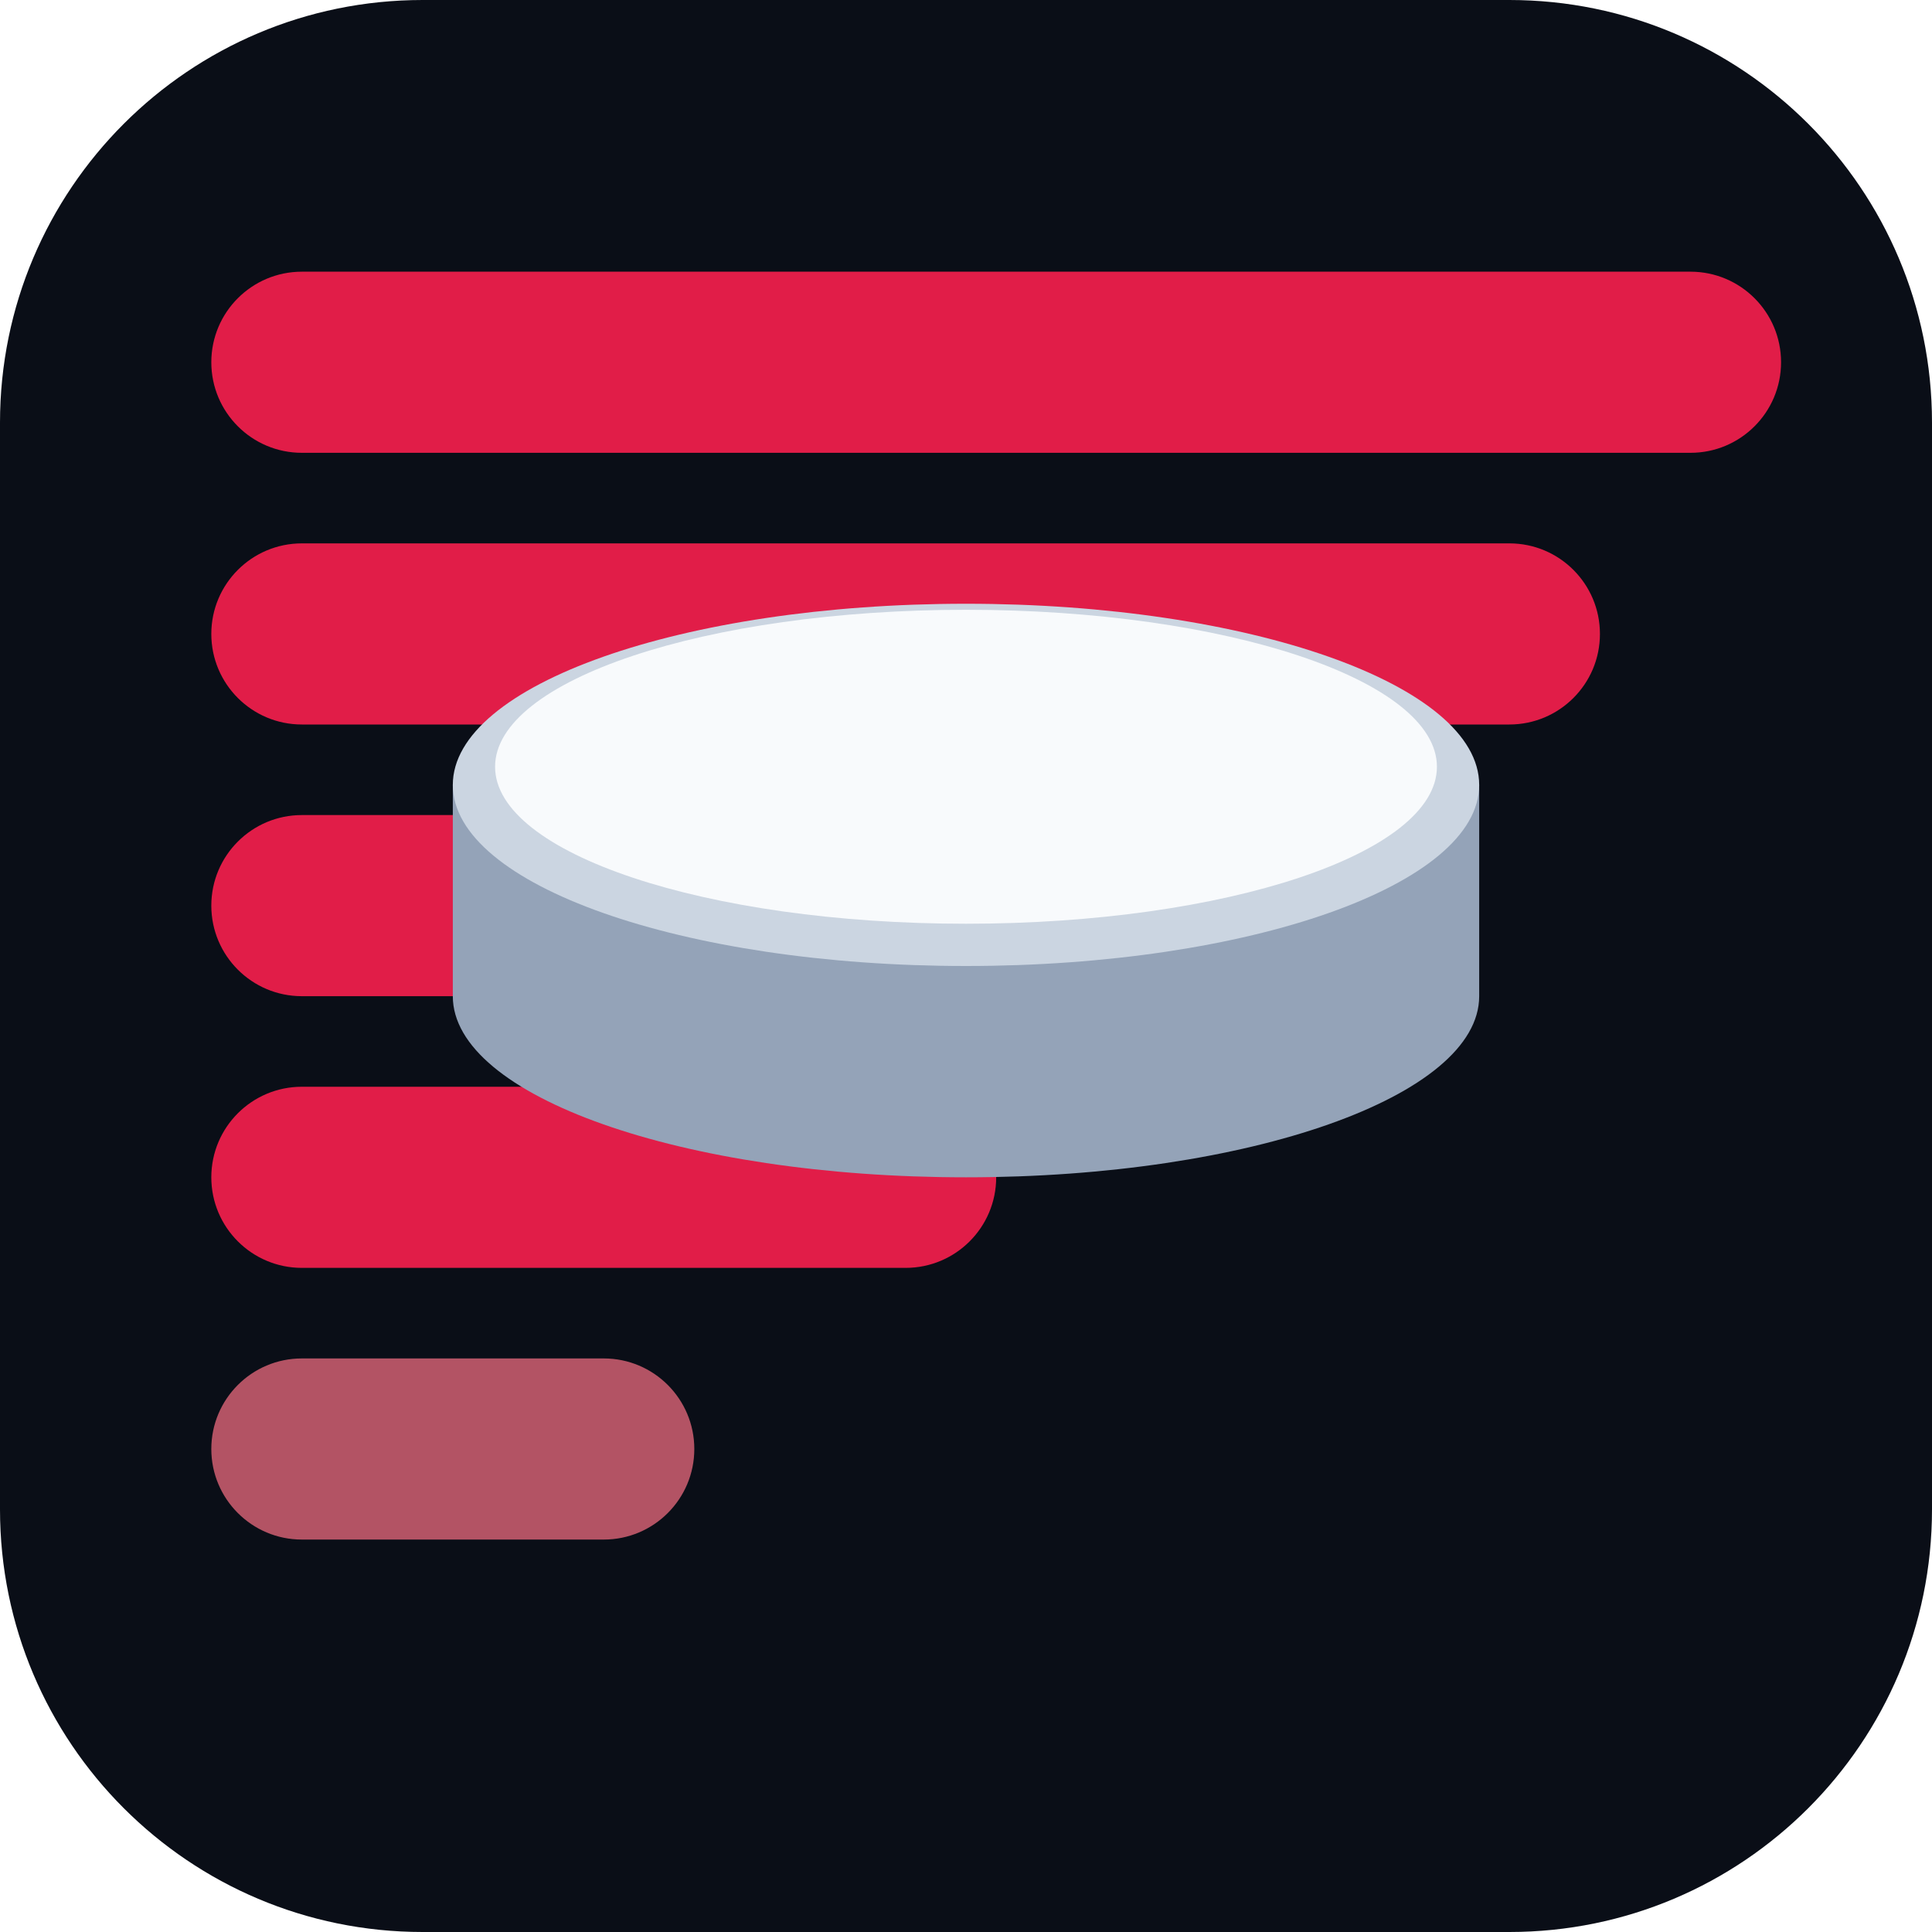
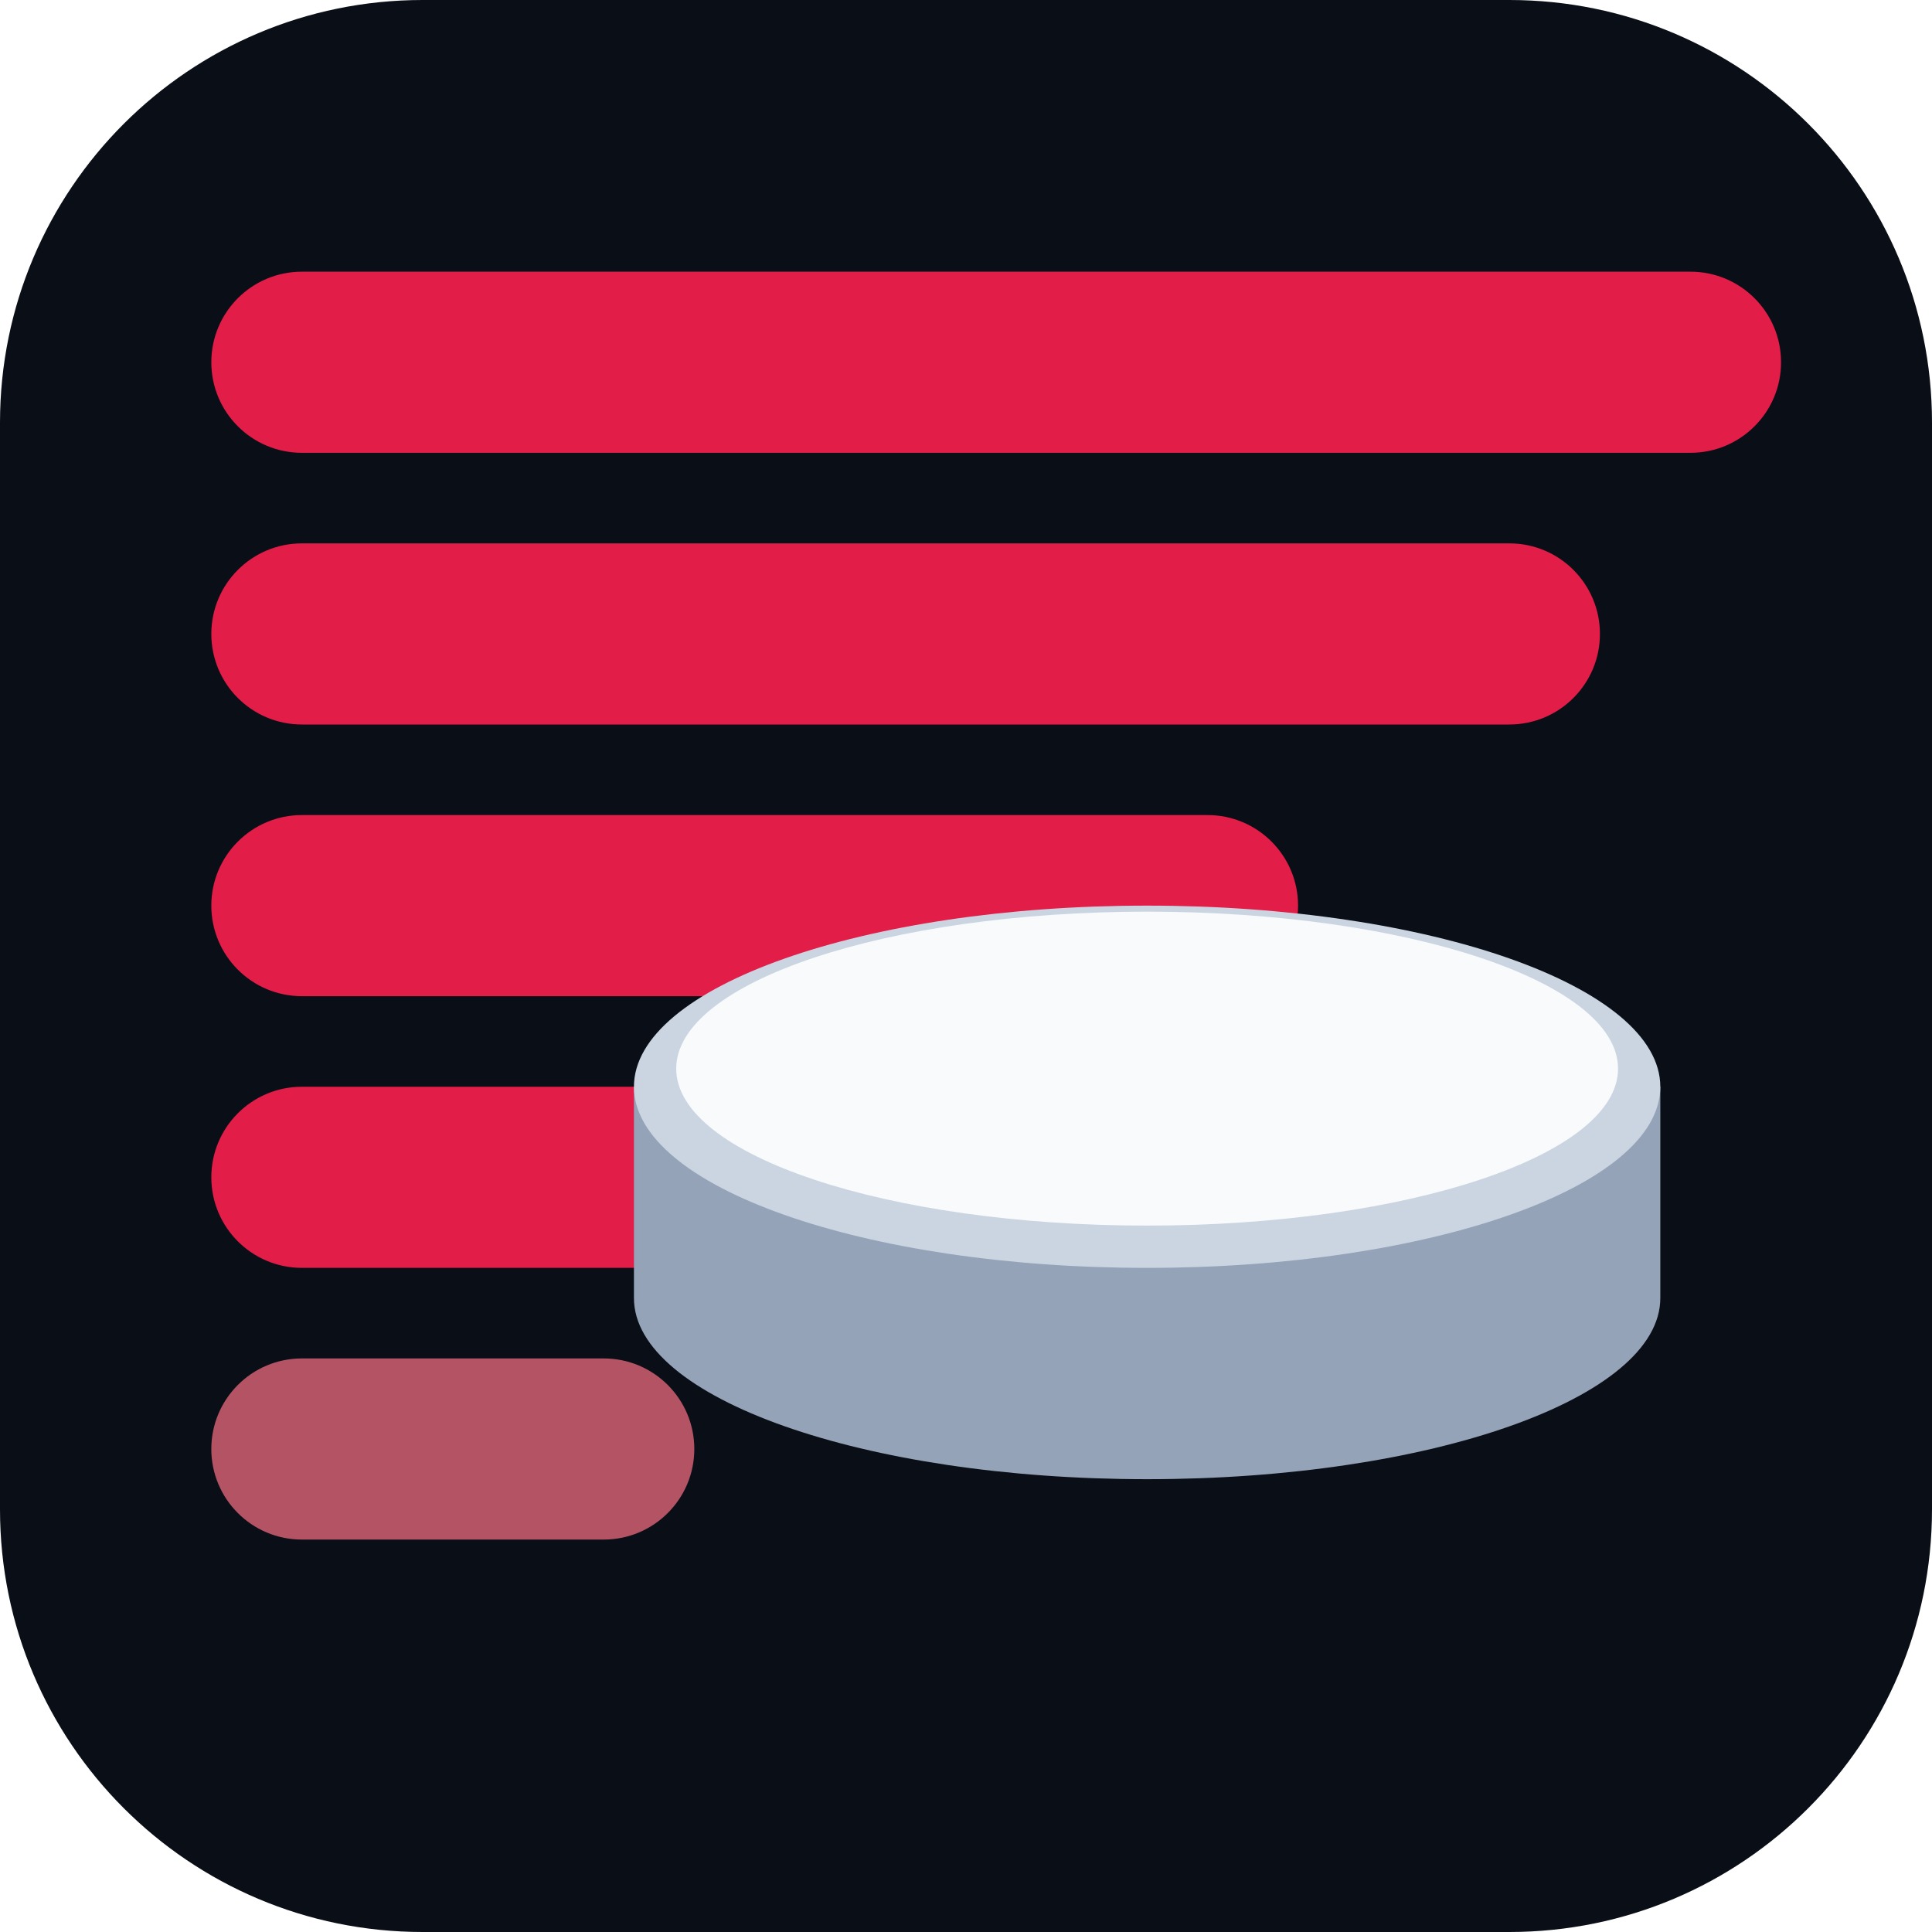
<svg xmlns="http://www.w3.org/2000/svg" viewBox="0 0 64 64">
  <rect width="64" height="64" rx="14" fill="#0a0e17" />
  <rect x="7" y="9" width="52" height="6" rx="3" fill="#e11d48" />
  <rect x="7" y="18" width="46" height="6" rx="3" fill="#e11d48" />
  <rect x="7" y="27" width="36" height="6" rx="3" fill="#e11d48" />
  <rect x="7" y="36" width="26" height="6" rx="3" fill="#e11d48" />
  <rect x="7" y="45" width="16" height="6" rx="3" fill="#fb7185" opacity=".7" />
-   <path d="M15 26 V33 A17 6 0 0 0 49 33 V26 Z" fill="#94a3b8" />
-   <ellipse cx="32" cy="26" rx="17" ry="6" fill="#cbd5e1" />
-   <ellipse cx="32" cy="25.4" rx="15.6" ry="5.2" fill="#f8fafc" />
+   <path d="M21 36 V43 A17 6 0 0 0 55 43 V36 Z" fill="#94a3b8" />
+   <ellipse cx="38" cy="36" rx="17" ry="6" fill="#cbd5e1" />
+   <ellipse cx="38" cy="35.4" rx="15.6" ry="5.2" fill="#f8fafc" />
</svg>
